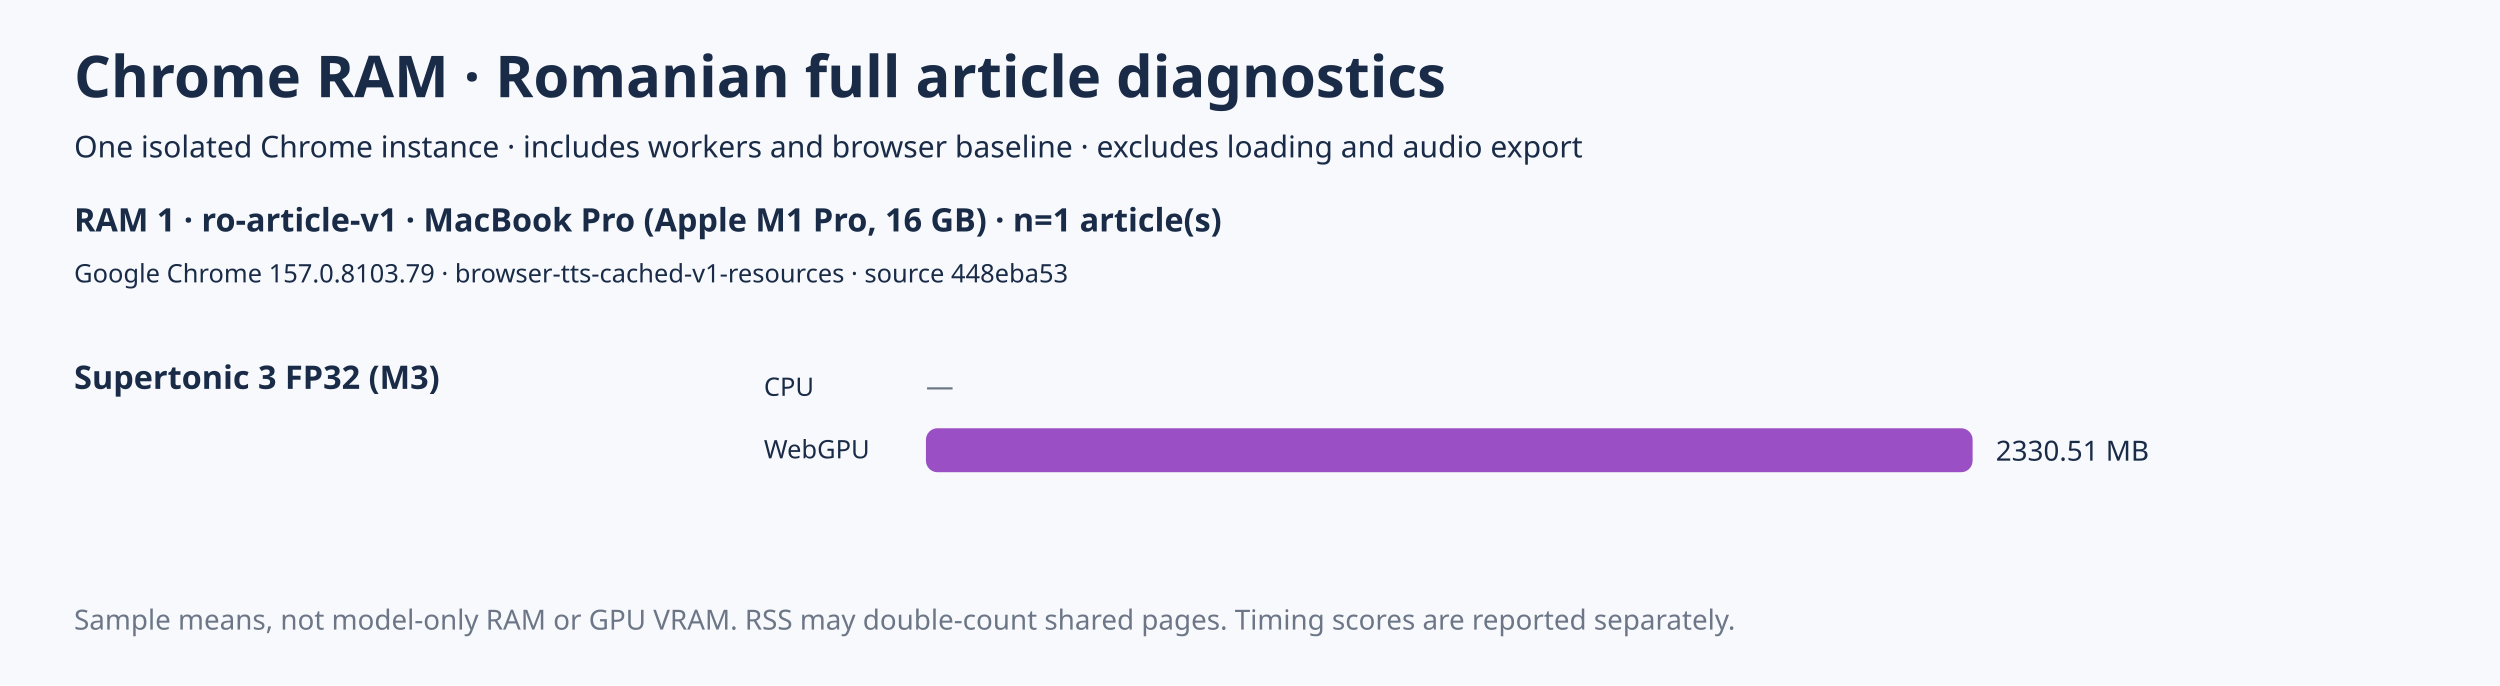
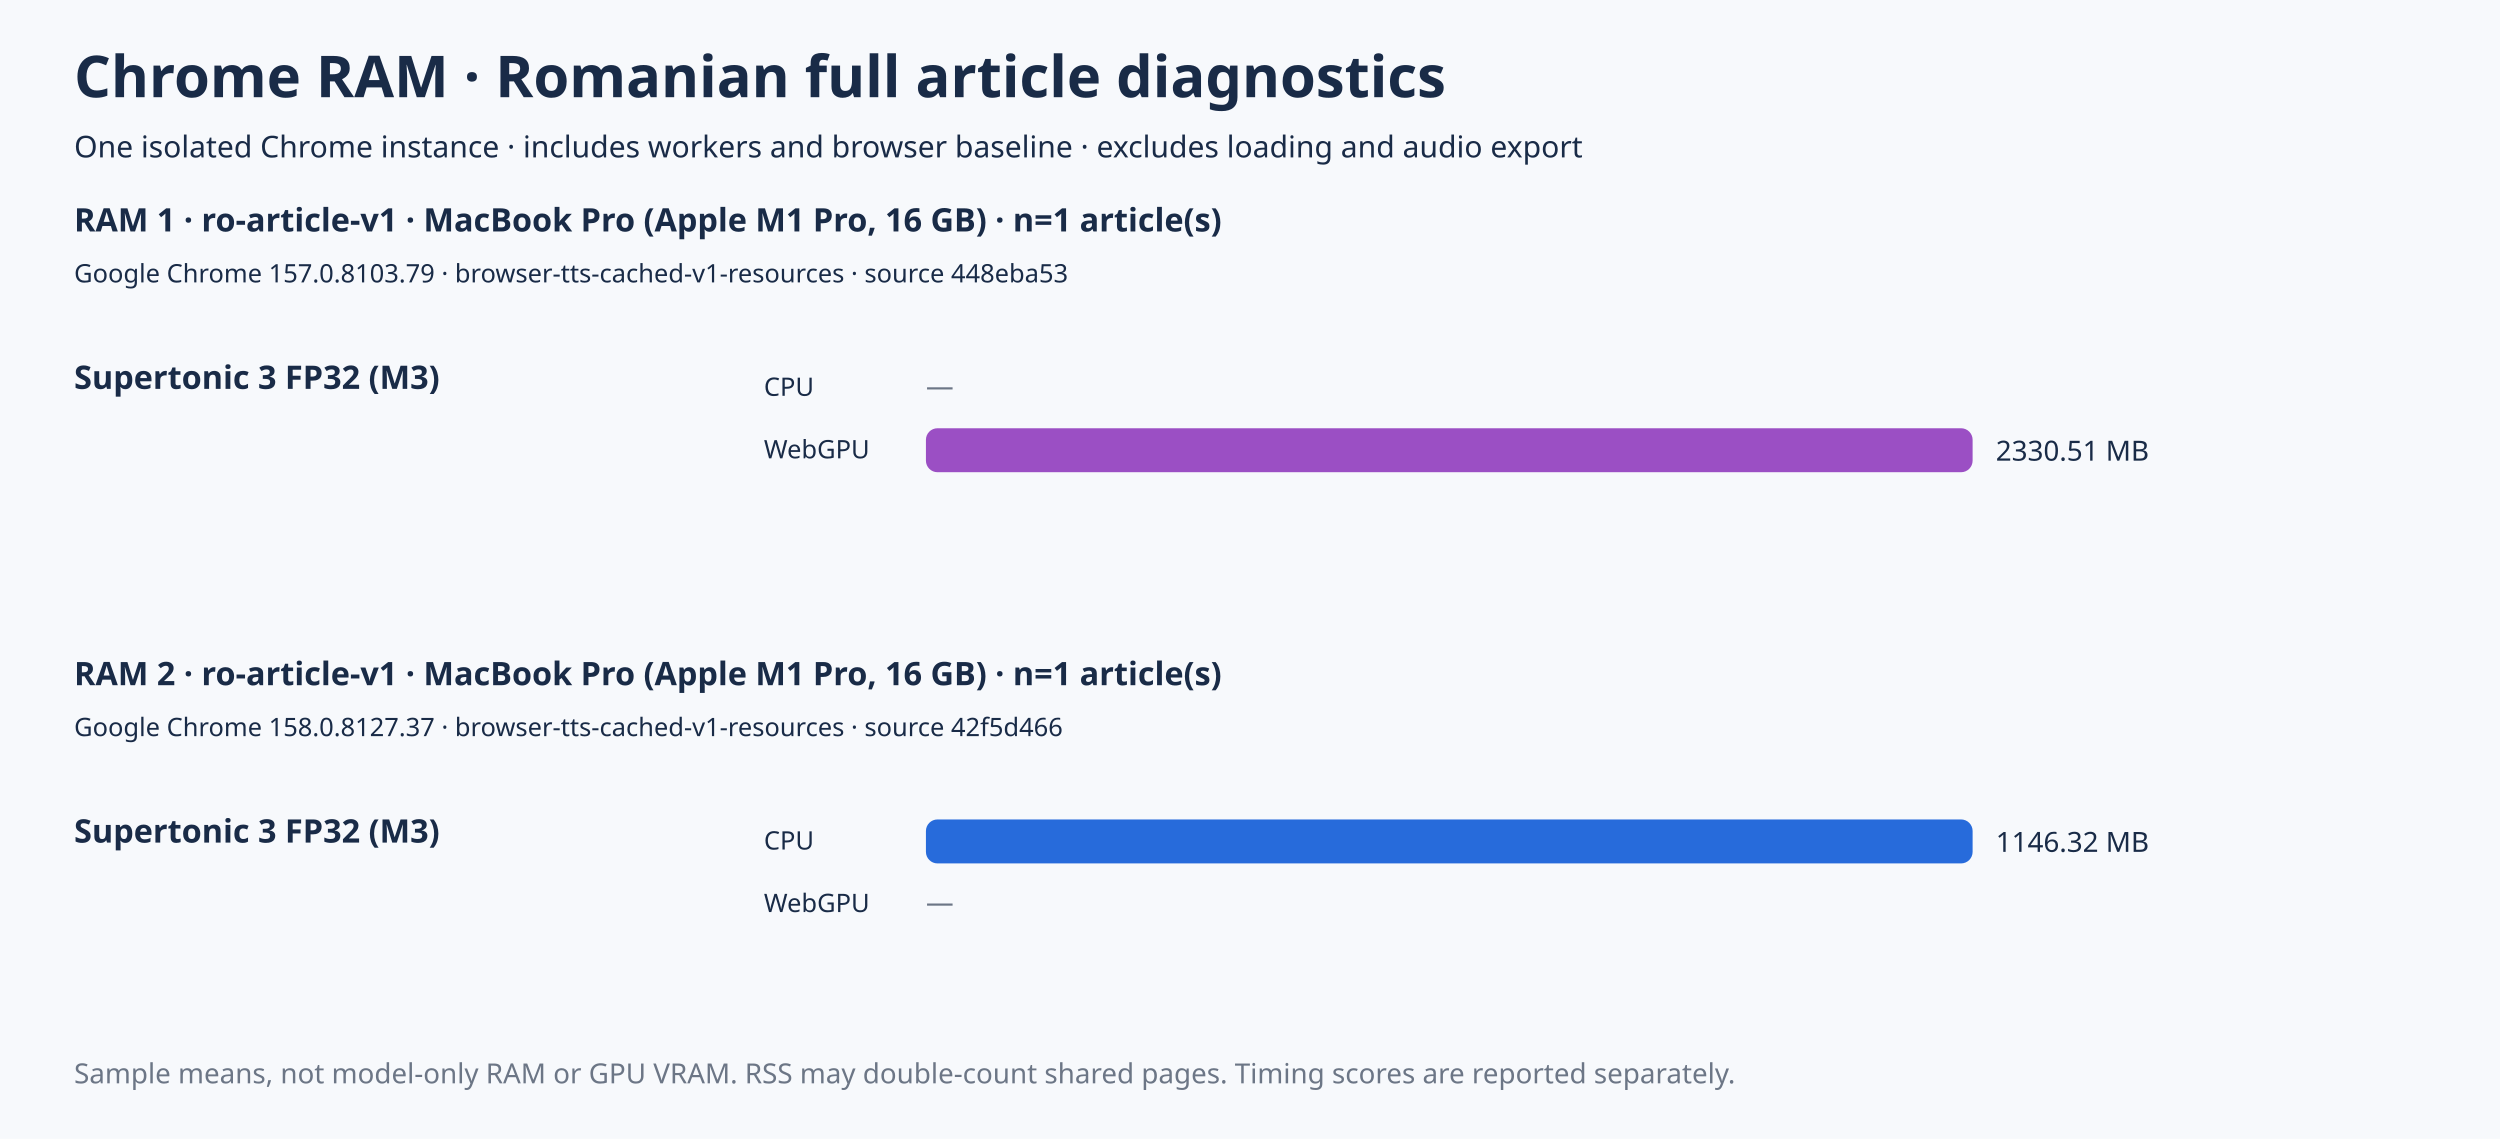
- <svg xmlns="http://www.w3.org/2000/svg" width="1080" height="296" viewBox="0 0 1080 296" role="img" aria-labelledby="title desc">
+ <svg xmlns="http://www.w3.org/2000/svg" width="1080" height="492" viewBox="0 0 1080 492" role="img" aria-labelledby="title desc">
  <rect width="100%" height="100%" fill="#f7f9fc" />
  <g font-family="system-ui,sans-serif" fill="#192b47">
    <text x="32" y="42" font-size="25" font-weight="700">Chrome RAM · Romanian full article diagnostics</text>
    <text x="32" y="68" font-size="13">One isolated Chrome instance · includes workers and browser baseline · excludes loading and audio export</text>
    <text x="32" y="100" font-size="14" font-weight="700">RAM 1 · ro-article-v1 · MacBook Pro (Apple M1 Pro, 16 GB) · n=1 article(s)</text>
    <text x="32" y="122" font-size="11">Google Chrome 157.0.8103.79 · browser-tts-cached-v1-resources · source 448eba53</text>
    <text x="32" y="168" font-size="14" font-weight="600">Supertonic 3 FP32 (M3)</text>
    <text x="330" y="171" font-size="11">CPU</text>
    <text x="400" y="171" font-size="12" fill="#6c7686">—</text>
    <text x="330" y="198" font-size="11">WebGPU</text>
    <rect x="400" y="185" width="452.17" height="19" rx="5" fill="#9b4fc4" />
    <text x="862.17" y="199" font-size="12">2330.51 MB</text>
-     <text x="32" y="272" font-size="12" fill="#6c7686">Sample means, not model-only RAM or GPU VRAM. RSS may double-count shared pages. Timing scores are reported separately.</text>
+     <text x="32" y="296" font-size="14" font-weight="700">RAM 2 · ro-article-v1 · MacBook Pro (Apple M1 Pro, 16 GB) · n=1 article(s)</text>
+     <text x="32" y="318" font-size="11">Google Chrome 158.0.8127.37 · browser-tts-cached-v1-resources · source 42f5d466</text>
+     <text x="32" y="364" font-size="14" font-weight="600">Supertonic 3 FP32 (M3)</text>
+     <text x="330" y="367" font-size="11">CPU</text>
+     <rect x="400" y="354" width="452.17" height="19" rx="5" fill="#276bdb" />
+     <text x="862.17" y="368" font-size="12">1146.32 MB</text>
+     <text x="330" y="394" font-size="11">WebGPU</text>
+     <text x="400" y="394" font-size="12" fill="#6c7686">—</text>
+     <text x="32" y="468" font-size="12" fill="#6c7686">Sample means, not model-only RAM or GPU VRAM. RSS may double-count shared pages. Timing scores are reported separately.</text>
  </g>
</svg>
